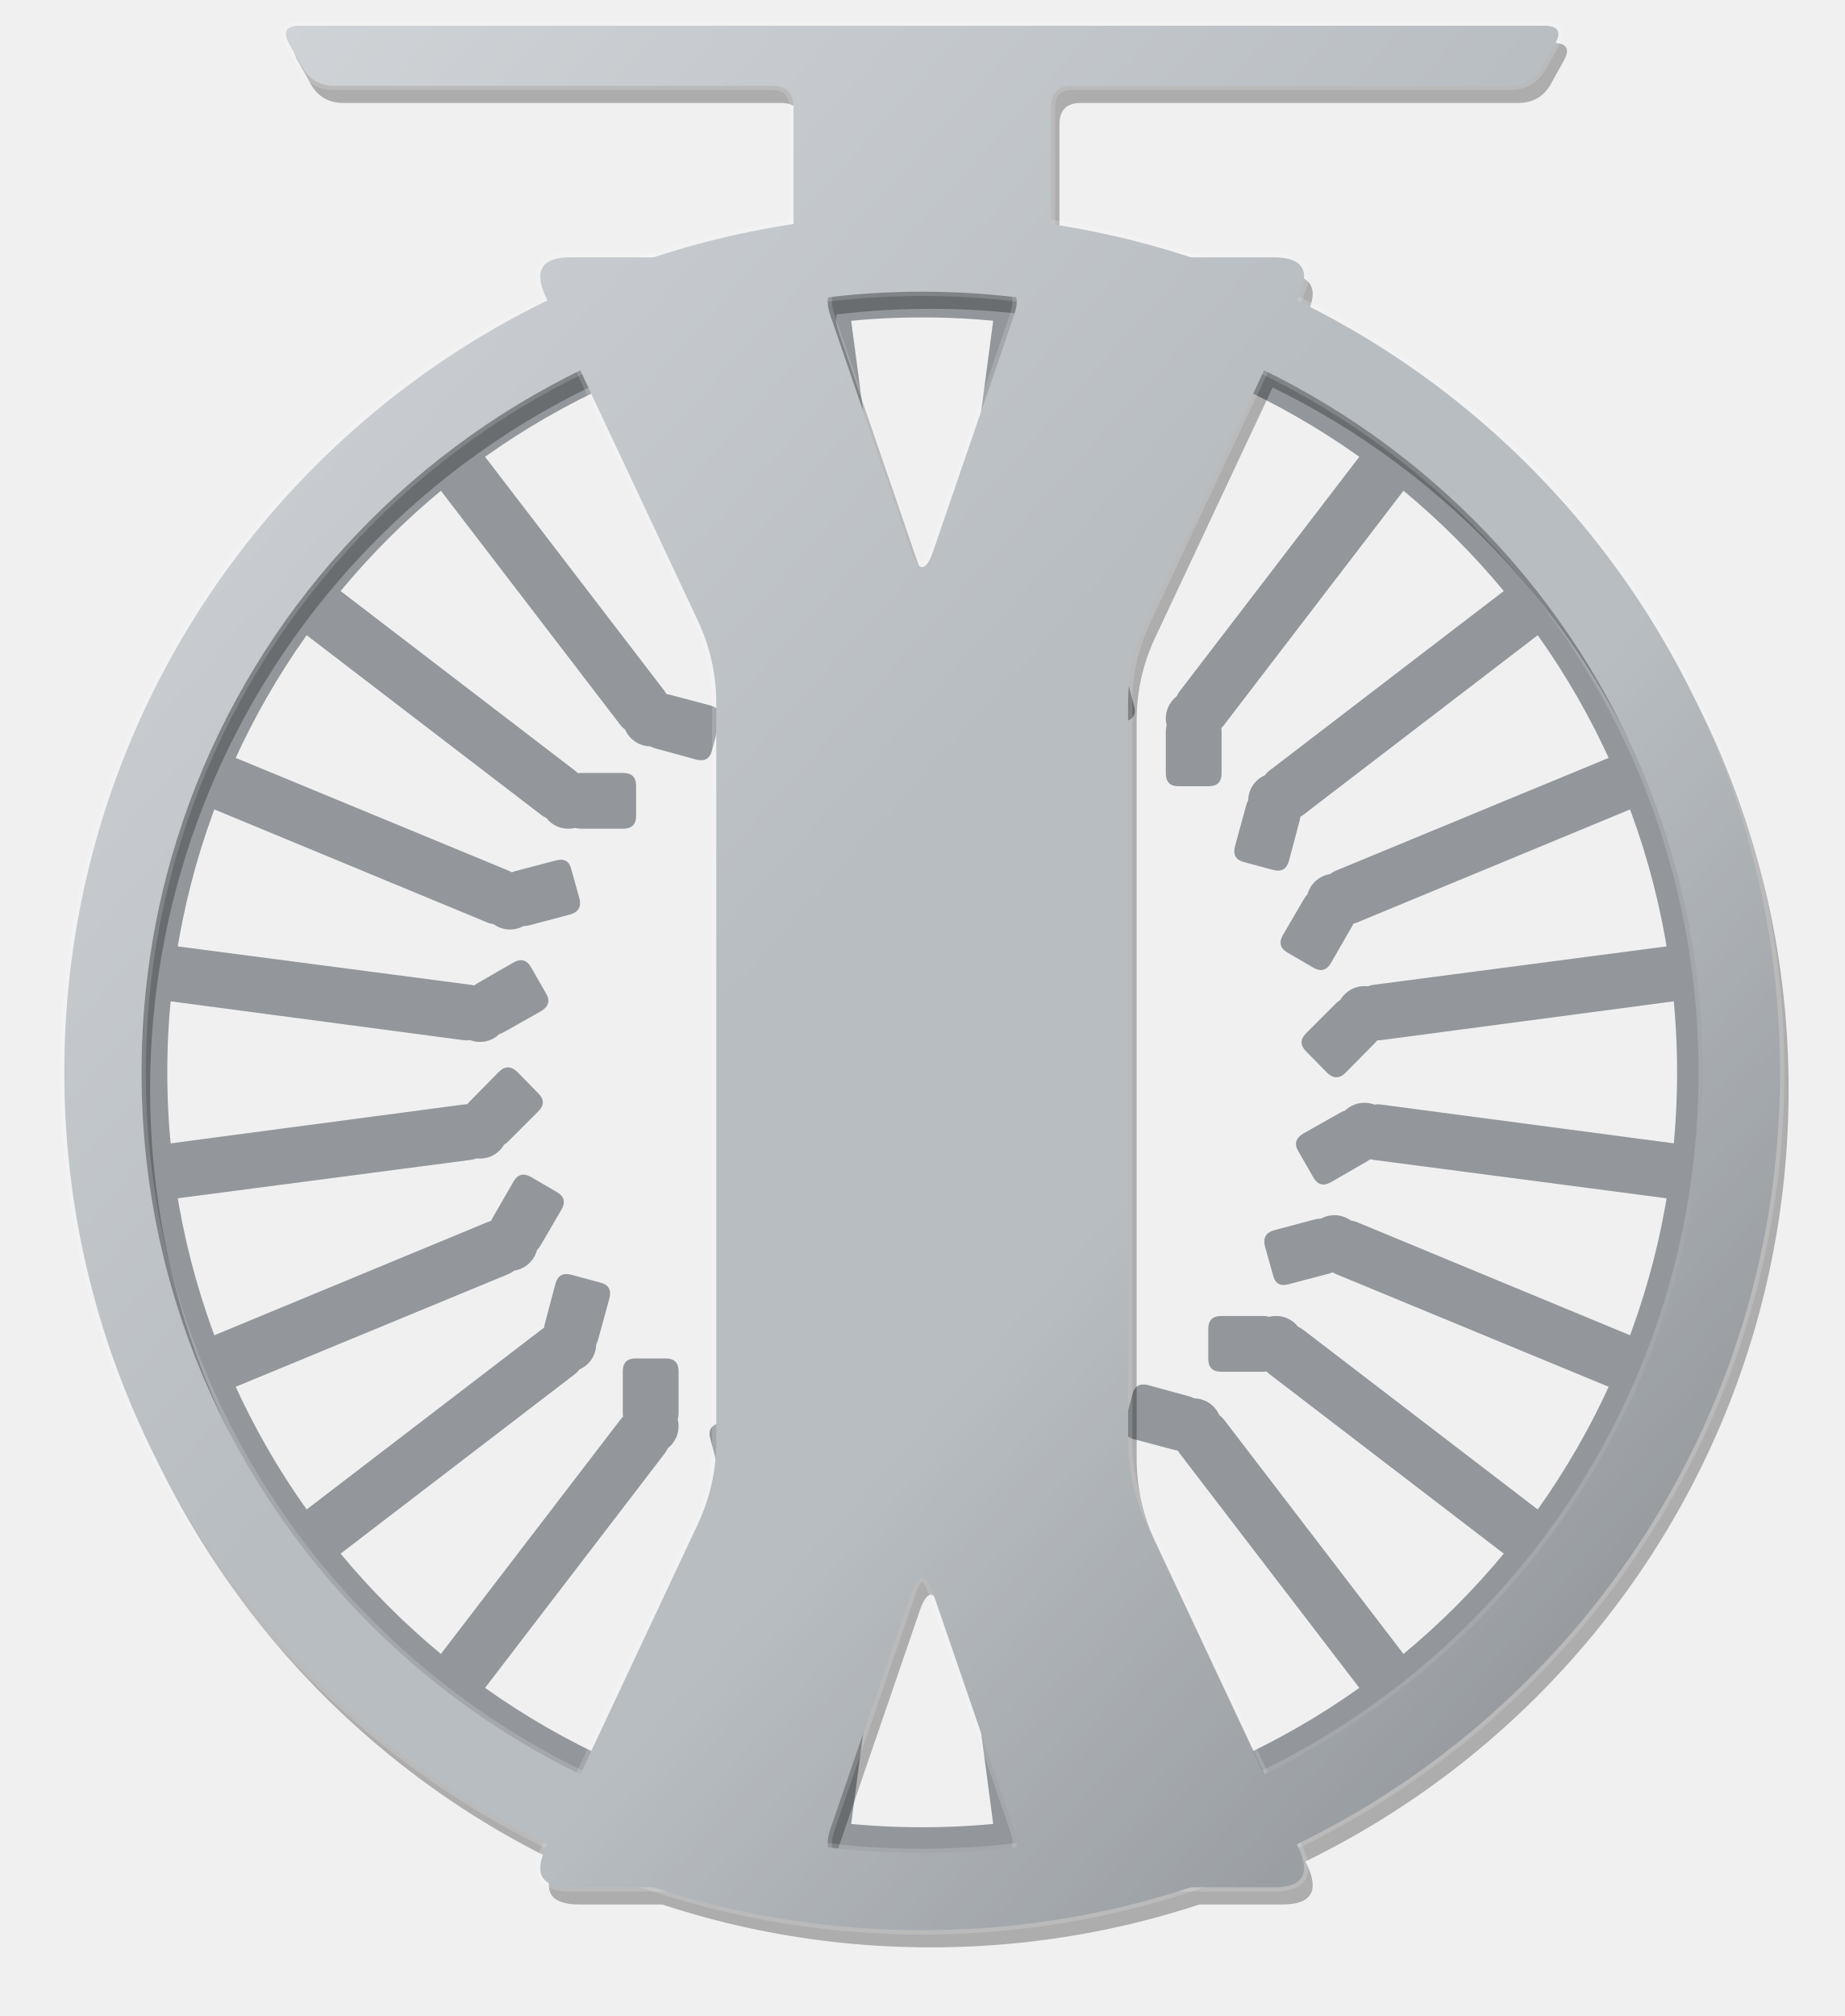
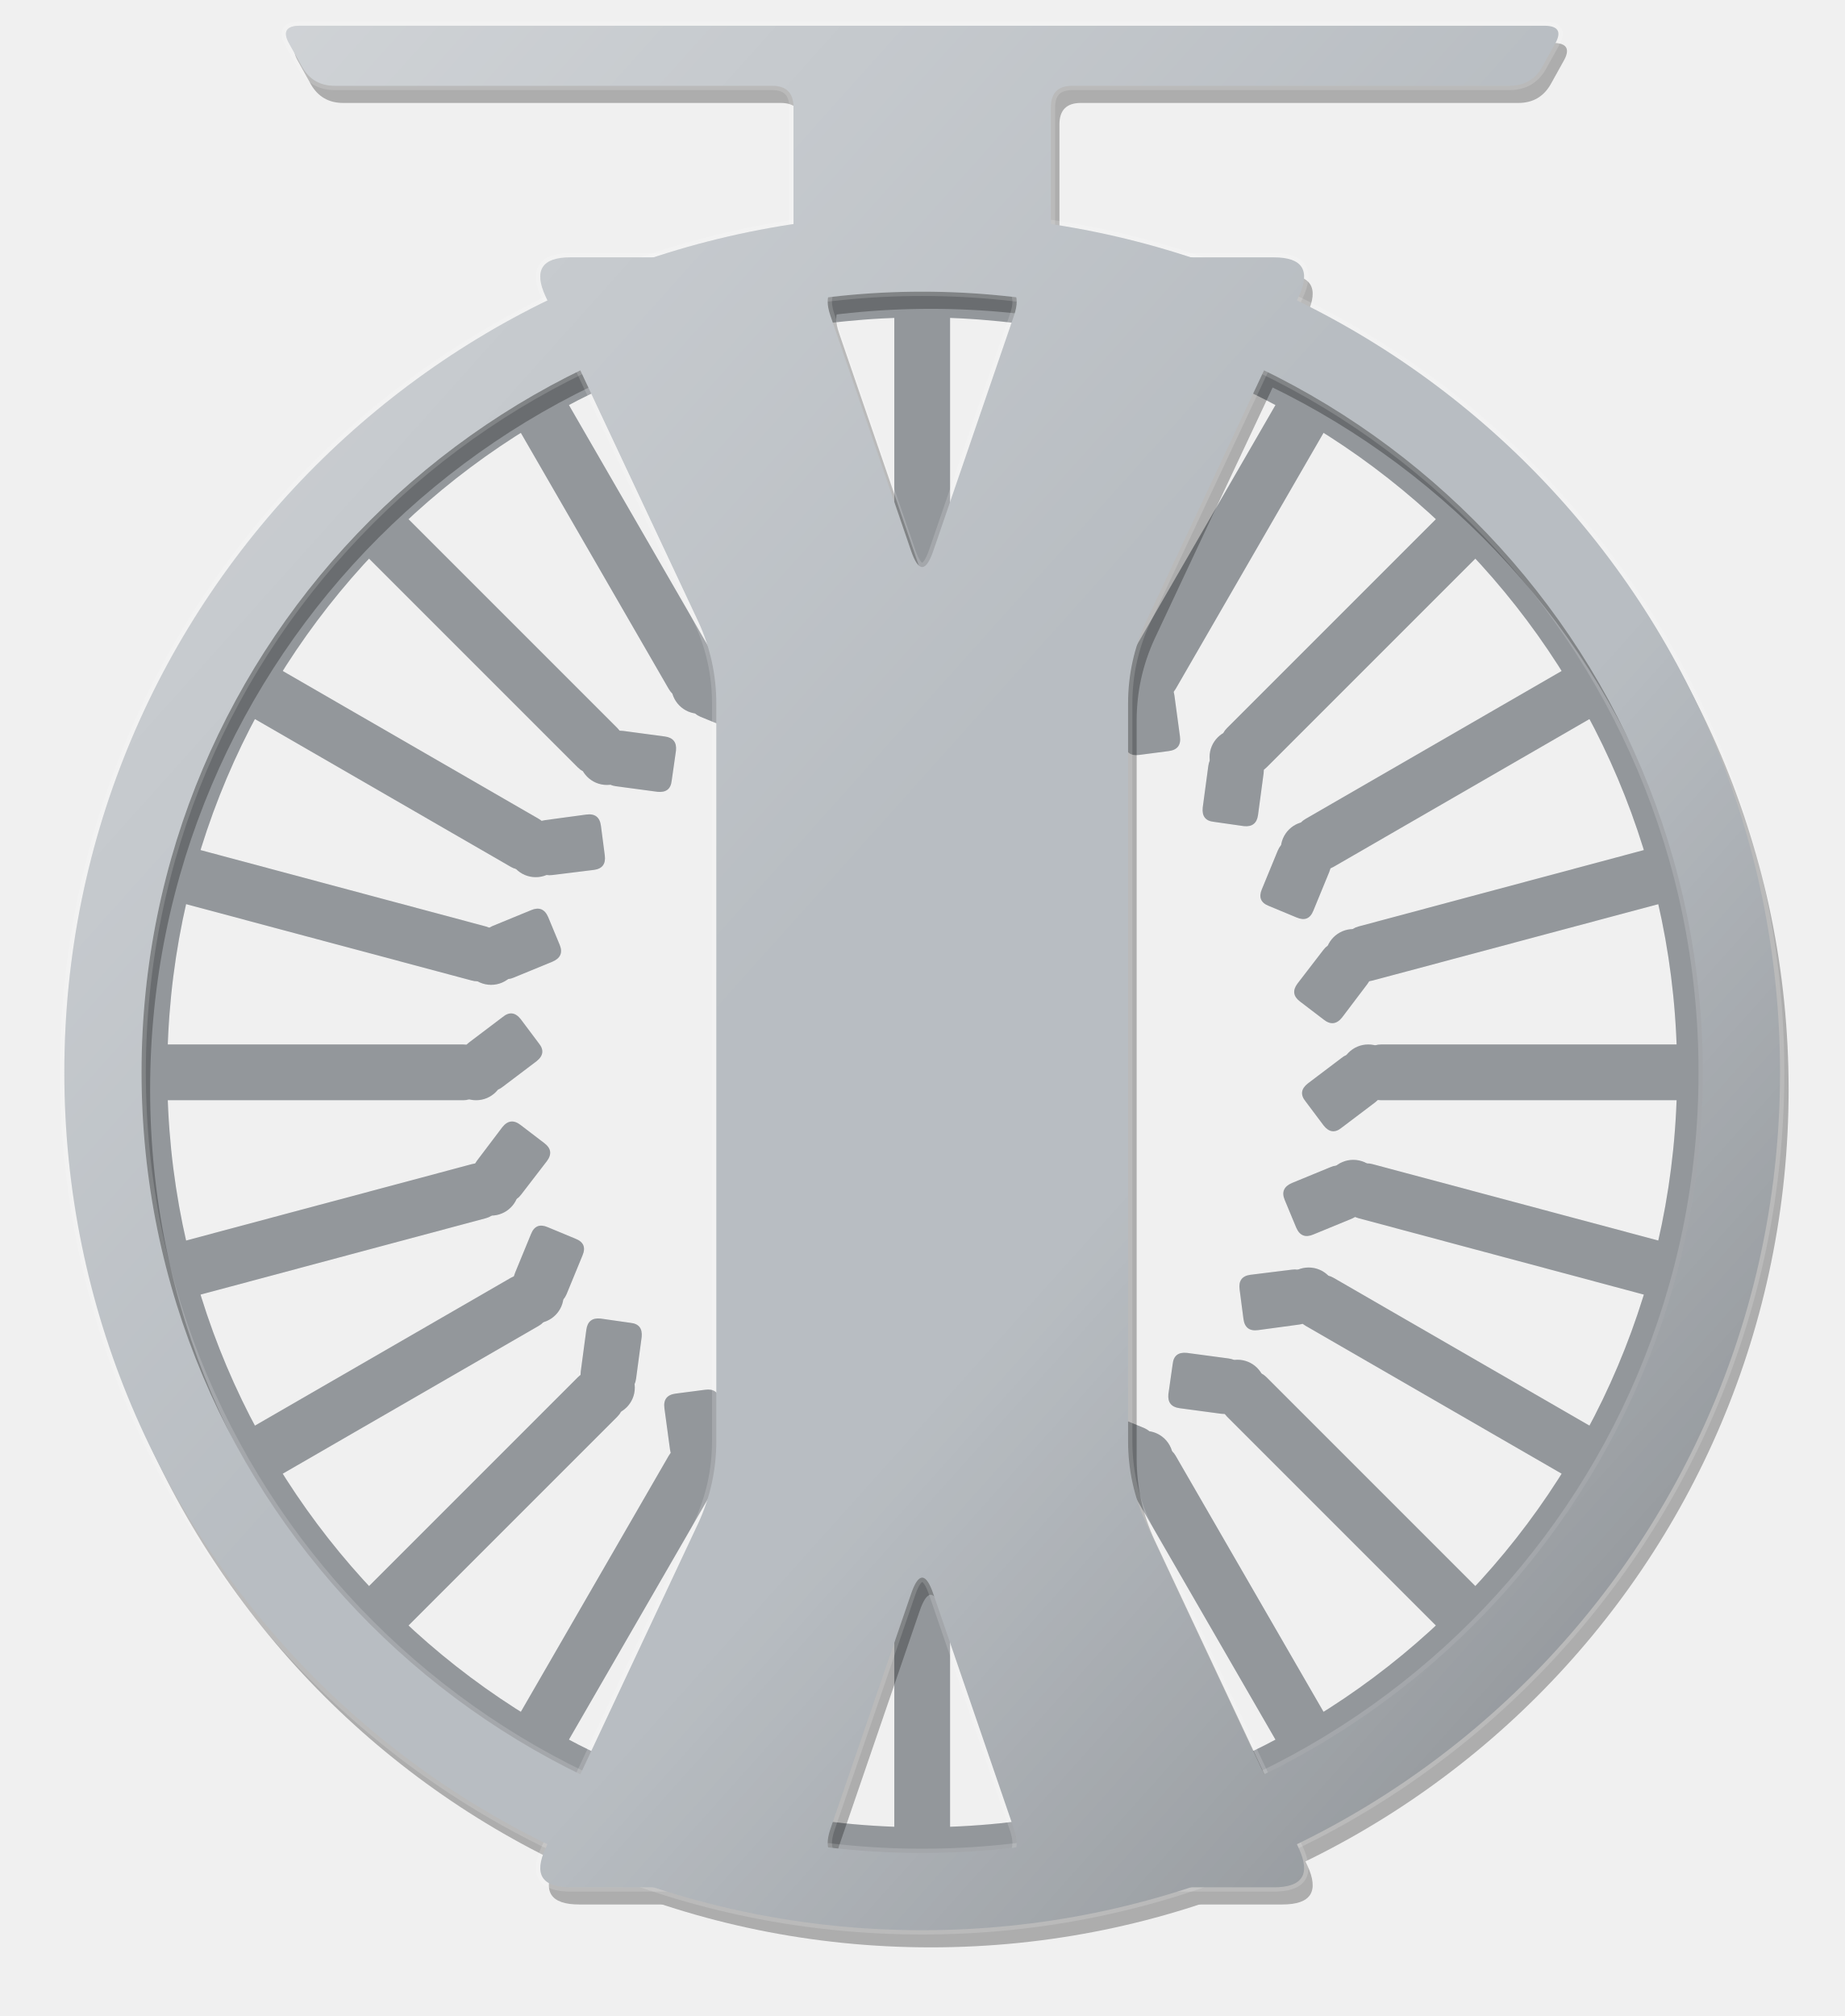
<svg xmlns="http://www.w3.org/2000/svg" viewBox="-215 -250 430 470" color="#b8bdc2">
  <defs>
    <linearGradient id="sheen" x1="0" y1="0" x2="1" y2="1">
      <stop offset="0" stop-color="#fff" stop-opacity=".4" />
      <stop offset=".45" stop-color="#fff" stop-opacity="0" />
      <stop offset=".6" stop-color="#000" stop-opacity="0" />
      <stop offset="1" stop-color="#000" stop-opacity=".3" />
    </linearGradient>
    <g id="back" fill-rule="evenodd">
      <path d="M-186 0a186 186 0 1 0 372 0a186 186 0 1 0 -372 0ZM-176 0a176 176 0 1 0 352 0a176 176 0 1 0 -352 0Z" />
-       <path d="M20 -178.9Q17.1 -179.3 16.7 -176.3L7.5 -106.9Q7.1 -104 10.1 -103.6L17 -102.7Q20 -102.3 20.4 -105.2L29.5 -174.6Q29.9 -177.6 27 -178Z" />
-       <path d="M10.5 -101.4Q7.9 -99.9 9.5 -97.3L14.3 -88.8Q15.9 -86.2 18.4 -87.7L24.5 -91.2Q27.1 -92.7 25.6 -95.3L20.7 -103.8Q19.2 -106.4 16.6 -104.9Z" />
-       <path d="M7.1 -103.1a6.5 6.5 0 1 0 13 0a6.5 6.5 0 1 0 -13 0Z" />
-       <path d="M65.6 -167.6Q62.9 -168.8 61.7 -166L34.9 -101.3Q33.8 -98.6 36.6 -97.4L43 -94.7Q45.8 -93.6 47 -96.4L73.7 -161Q74.9 -163.8 72.1 -165Z" />
-       <path d="M36.4 -95.2Q33.5 -94.4 34.3 -91.5L36.8 -82.1Q37.6 -79.2 40.5 -79.9L47.3 -81.8Q50.2 -82.5 49.4 -85.4L46.9 -94.9Q46.1 -97.8 43.2 -97Z" />
-       <path d="M33.3 -96.1a6.5 6.5 0 1 0 13 0a6.5 6.5 0 1 0 -13 0Z" />
-       <path d="M106.8 -144.9Q104.4 -146.8 102.6 -144.4L60 -88.8Q58.2 -86.5 60.5 -84.6L66.1 -80.4Q68.5 -78.6 70.3 -80.9L112.9 -136.5Q114.7 -138.8 112.4 -140.7Z" />
-       <path d="M59.8 -82.5Q56.8 -82.5 56.8 -79.5L56.8 -69.7Q56.8 -66.7 59.8 -66.7L66.8 -66.7Q69.8 -66.7 69.8 -69.7L69.8 -79.5Q69.8 -82.5 66.8 -82.5Z" />
-       <path d="M56.8 -82.5a6.5 6.5 0 1 0 13 0a6.5 6.5 0 1 0 -13 0Z" />
-       <path d="M140.7 -112.4Q138.8 -114.7 136.5 -112.9L80.9 -70.3Q78.6 -68.5 80.4 -66.1L84.6 -60.5Q86.5 -58.2 88.8 -60L144.4 -102.6Q146.8 -104.4 144.9 -106.8Z" />
-       <path d="M79.1 -64.2Q76.2 -65 75.5 -62.1L72.9 -52.6Q72.2 -49.7 75.1 -49L81.8 -47.2Q84.7 -46.4 85.5 -49.3L88 -58.7Q88.8 -61.6 85.9 -62.4Z" />
-       <path d="M76 -63.3a6.5 6.5 0 1 0 13 0a6.5 6.5 0 1 0 -13 0Z" />
-       <path d="M165 -72.1Q163.8 -74.9 161 -73.7L96.4 -47Q93.6 -45.8 94.7 -43L97.4 -36.6Q98.6 -33.8 101.3 -34.9L166 -61.7Q168.8 -62.9 167.6 -65.6Z" />
-       <path d="M93.1 -41.5Q90.5 -43 89 -40.4L84.1 -32Q82.6 -29.4 85.2 -27.9L91.2 -24.4Q93.8 -22.9 95.3 -25.5L100.2 -34Q101.7 -36.6 99.1 -38.1Z" />
-       <path d="M89.6 -39.8a6.5 6.5 0 1 0 13 0a6.5 6.5 0 1 0 -13 0Z" />
-       <path d="M178 -27Q177.6 -29.9 174.6 -29.5L105.2 -20.4Q102.3 -20 102.7 -17L103.6 -10.1Q104 -7.1 106.9 -7.5L176.3 -16.7Q179.3 -17.1 178.9 -20Z" />
-       <path d="M100.6 -16Q98.5 -18.2 96.4 -16L89.5 -9.1Q87.4 -7 89.5 -4.9L94.4 0.1Q96.6 2.2 98.7 0.1L105.6 -6.9Q107.7 -9 105.6 -11.1Z" />
-       <path d="M96.6 -13.6a6.5 6.5 0 1 0 13 0a6.5 6.5 0 1 0 -13 0Z" />
-       <path d="M178.9 20Q179.3 17.1 176.3 16.7L106.9 7.5Q104 7.1 103.6 10.1L102.7 17Q102.3 20 105.2 20.4L174.6 29.5Q177.6 29.9 178 27Z" />
-       <path d="M101.4 10.5Q99.9 7.9 97.3 9.5L88.8 14.3Q86.2 15.9 87.7 18.4L91.2 24.5Q92.7 27.1 95.3 25.6L103.8 20.7Q106.4 19.2 104.9 16.6Z" />
-       <path d="M96.6 13.6a6.5 6.5 0 1 0 13 0a6.5 6.5 0 1 0 -13 0Z" />
-       <path d="M167.6 65.6Q168.8 62.9 166 61.7L101.3 34.9Q98.6 33.8 97.4 36.6L94.7 43Q93.6 45.8 96.4 47L161 73.7Q163.8 74.9 165 72.1Z" />
-       <path d="M95.2 36.4Q94.4 33.5 91.5 34.3L82.1 36.8Q79.2 37.6 79.9 40.5L81.8 47.3Q82.5 50.2 85.4 49.4L94.9 46.9Q97.8 46.1 97 43.2Z" />
-       <path d="M89.6 39.8a6.5 6.5 0 1 0 13 0a6.5 6.5 0 1 0 -13 0Z" />
-       <path d="M144.9 106.8Q146.8 104.4 144.4 102.6L88.8 60Q86.5 58.2 84.6 60.5L80.4 66.1Q78.6 68.5 80.9 70.3L136.5 112.9Q138.8 114.7 140.7 112.4Z" />
-       <path d="M82.5 59.8Q82.5 56.8 79.5 56.8L69.7 56.8Q66.7 56.8 66.7 59.8L66.7 66.8Q66.7 69.8 69.7 69.8L79.5 69.8Q82.5 69.8 82.5 66.8Z" />
-       <path d="M76 63.3a6.5 6.5 0 1 0 13 0a6.5 6.5 0 1 0 -13 0Z" />
-       <path d="M112.4 140.7Q114.7 138.8 112.9 136.5L70.3 80.9Q68.5 78.6 66.1 80.4L60.5 84.6Q58.2 86.5 60 88.8L102.6 144.4Q104.4 146.8 106.8 144.9Z" />
-       <path d="M64.2 79.1Q65 76.2 62.1 75.5L52.6 72.9Q49.7 72.2 49 75.1L47.2 81.8Q46.4 84.7 49.3 85.5L58.7 88Q61.6 88.8 62.4 85.9Z" />
-       <path d="M56.8 82.5a6.5 6.5 0 1 0 13 0a6.5 6.5 0 1 0 -13 0Z" />
-       <path d="M72.1 165Q74.9 163.8 73.7 161L47 96.4Q45.8 93.6 43 94.7L36.6 97.4Q33.8 98.6 34.9 101.3L61.7 166Q62.9 168.8 65.6 167.6Z" />
-       <path d="M41.5 93.1Q43 90.5 40.4 89L32 84.1Q29.4 82.6 27.9 85.2L24.4 91.2Q22.9 93.8 25.5 95.3L34 100.2Q36.6 101.7 38.1 99.1Z" />
-       <path d="M33.3 96.1a6.5 6.5 0 1 0 13 0a6.5 6.5 0 1 0 -13 0Z" />
-       <path d="M27 178Q29.9 177.6 29.5 174.6L20.4 105.2Q20 102.3 17 102.7L10.1 103.6Q7.1 104 7.5 106.9L16.7 176.3Q17.1 179.3 20 178.9Z" />
-       <path d="M16 100.6Q18.2 98.5 16 96.4L9.1 89.5Q7 87.4 4.9 89.5L-0.1 94.4Q-2.2 96.6 -0.1 98.7L6.9 105.6Q9 107.7 11.1 105.6Z" />
-       <path d="M7.1 103.1a6.5 6.5 0 1 0 13 0a6.5 6.5 0 1 0 -13 0Z" />
-       <path d="M-20 178.9Q-17.1 179.3 -16.7 176.3L-7.5 106.9Q-7.1 104 -10.1 103.6L-17 102.7Q-20 102.3 -20.4 105.2L-29.5 174.6Q-29.9 177.6 -27 178Z" />
-       <path d="M-10.5 101.4Q-7.9 99.9 -9.5 97.3L-14.3 88.8Q-15.9 86.2 -18.4 87.7L-24.5 91.2Q-27.1 92.7 -25.6 95.3L-20.7 103.8Q-19.2 106.4 -16.6 104.9Z" />
-       <path d="M-20.1 103.1a6.5 6.5 0 1 0 13 0a6.5 6.5 0 1 0 -13 0Z" />
-       <path d="M-65.6 167.6Q-62.9 168.8 -61.7 166L-34.9 101.3Q-33.8 98.6 -36.6 97.4L-43 94.7Q-45.8 93.6 -47 96.4L-73.7 161Q-74.9 163.8 -72.1 165Z" />
-       <path d="M-36.4 95.2Q-33.5 94.4 -34.3 91.5L-36.8 82.1Q-37.6 79.2 -40.5 79.9L-47.3 81.8Q-50.2 82.5 -49.4 85.4L-46.9 94.9Q-46.1 97.8 -43.2 97Z" />
-       <path d="M-46.3 96.1a6.5 6.5 0 1 0 13 0a6.5 6.5 0 1 0 -13 0Z" />
-       <path d="M-106.8 144.9Q-104.4 146.8 -102.6 144.4L-60 88.8Q-58.2 86.5 -60.5 84.6L-66.1 80.4Q-68.5 78.6 -70.3 80.9L-112.9 136.5Q-114.7 138.8 -112.4 140.7Z" />
-       <path d="M-59.8 82.5Q-56.8 82.5 -56.8 79.5L-56.8 69.7Q-56.8 66.7 -59.8 66.7L-66.8 66.7Q-69.8 66.7 -69.8 69.7L-69.8 79.5Q-69.8 82.5 -66.8 82.5Z" />
-       <path d="M-69.8 82.5a6.5 6.5 0 1 0 13 0a6.5 6.5 0 1 0 -13 0Z" />
-       <path d="M-140.7 112.4Q-138.8 114.7 -136.5 112.9L-80.9 70.3Q-78.6 68.5 -80.4 66.1L-84.6 60.5Q-86.5 58.2 -88.8 60L-144.4 102.6Q-146.8 104.4 -144.9 106.8Z" />
-       <path d="M-79.1 64.2Q-76.2 65 -75.5 62.1L-72.9 52.6Q-72.2 49.7 -75.1 49L-81.8 47.2Q-84.7 46.4 -85.5 49.3L-88 58.7Q-88.8 61.6 -85.9 62.4Z" />
-       <path d="M-89 63.3a6.5 6.5 0 1 0 13 0a6.5 6.5 0 1 0 -13 0Z" />
-       <path d="M-165 72.1Q-163.8 74.9 -161 73.7L-96.4 47Q-93.6 45.8 -94.7 43L-97.4 36.6Q-98.6 33.8 -101.3 34.9L-166 61.7Q-168.8 62.9 -167.6 65.6Z" />
-       <path d="M-93.1 41.5Q-90.5 43 -89 40.4L-84.1 32Q-82.6 29.4 -85.2 27.9L-91.2 24.4Q-93.8 22.9 -95.3 25.5L-100.2 34Q-101.7 36.6 -99.1 38.1Z" />
-       <path d="M-102.6 39.8a6.5 6.5 0 1 0 13 0a6.5 6.5 0 1 0 -13 0Z" />
-       <path d="M-178 27Q-177.6 29.9 -174.6 29.5L-105.2 20.4Q-102.3 20 -102.7 17L-103.6 10.1Q-104 7.1 -106.9 7.5L-176.3 16.7Q-179.3 17.1 -178.9 20Z" />
-       <path d="M-100.6 16Q-98.5 18.2 -96.4 16L-89.5 9.1Q-87.4 7 -89.5 4.9L-94.4 -0.1Q-96.6 -2.2 -98.7 -0.1L-105.6 6.9Q-107.7 9 -105.6 11.1Z" />
-       <path d="M-109.6 13.6a6.5 6.5 0 1 0 13 0a6.5 6.5 0 1 0 -13 0Z" />
-       <path d="M-178.9 -20Q-179.3 -17.1 -176.3 -16.7L-106.9 -7.5Q-104 -7.1 -103.6 -10.1L-102.7 -17Q-102.3 -20 -105.2 -20.4L-174.6 -29.5Q-177.6 -29.9 -178 -27Z" />
-       <path d="M-101.4 -10.5Q-99.9 -7.9 -97.3 -9.5L-88.8 -14.3Q-86.2 -15.9 -87.7 -18.4L-91.2 -24.5Q-92.7 -27.1 -95.3 -25.6L-103.8 -20.7Q-106.4 -19.2 -104.9 -16.6Z" />
-       <path d="M-109.6 -13.6a6.5 6.5 0 1 0 13 0a6.5 6.5 0 1 0 -13 0Z" />
-       <path d="M-167.6 -65.6Q-168.8 -62.9 -166 -61.7L-101.3 -34.9Q-98.6 -33.8 -97.4 -36.6L-94.7 -43Q-93.6 -45.8 -96.4 -47L-161 -73.7Q-163.8 -74.9 -165 -72.1Z" />
-       <path d="M-95.2 -36.4Q-94.4 -33.5 -91.5 -34.3L-82.1 -36.8Q-79.2 -37.6 -79.9 -40.5L-81.8 -47.3Q-82.5 -50.2 -85.4 -49.4L-94.9 -46.9Q-97.8 -46.1 -97 -43.2Z" />
-       <path d="M-102.6 -39.8a6.5 6.5 0 1 0 13 0a6.5 6.5 0 1 0 -13 0Z" />
-       <path d="M-144.9 -106.8Q-146.8 -104.4 -144.4 -102.6L-88.8 -60Q-86.5 -58.2 -84.6 -60.5L-80.4 -66.1Q-78.6 -68.5 -80.9 -70.3L-136.5 -112.9Q-138.8 -114.7 -140.7 -112.4Z" />
-       <path d="M-82.5 -59.8Q-82.5 -56.8 -79.5 -56.8L-69.7 -56.8Q-66.7 -56.8 -66.7 -59.8L-66.7 -66.8Q-66.7 -69.8 -69.7 -69.8L-79.5 -69.8Q-82.5 -69.8 -82.5 -66.8Z" />
-       <path d="M-89 -63.3a6.5 6.5 0 1 0 13 0a6.5 6.5 0 1 0 -13 0Z" />
-       <path d="M-112.4 -140.7Q-114.7 -138.8 -112.9 -136.5L-70.3 -80.9Q-68.5 -78.6 -66.1 -80.4L-60.5 -84.6Q-58.2 -86.5 -60 -88.8L-102.6 -144.4Q-104.4 -146.8 -106.8 -144.9Z" />
-       <path d="M-64.2 -79.1Q-65 -76.2 -62.1 -75.5L-52.6 -72.9Q-49.7 -72.2 -49 -75.1L-47.2 -81.8Q-46.4 -84.7 -49.3 -85.5L-58.7 -88Q-61.6 -88.8 -62.4 -85.9Z" />
-       <path d="M-69.8 -82.5a6.5 6.5 0 1 0 13 0a6.5 6.5 0 1 0 -13 0Z" />
-       <path d="M-72.1 -165Q-74.9 -163.8 -73.7 -161L-47 -96.4Q-45.8 -93.6 -43 -94.7L-36.6 -97.4Q-33.8 -98.6 -34.9 -101.3L-61.7 -166Q-62.9 -168.8 -65.6 -167.6Z" />
-       <path d="M-41.5 -93.1Q-43 -90.5 -40.4 -89L-32 -84.1Q-29.4 -82.6 -27.9 -85.2L-24.4 -91.2Q-22.9 -93.8 -25.5 -95.3L-34 -100.2Q-36.6 -101.7 -38.1 -99.1Z" />
-       <path d="M-46.3 -96.1a6.5 6.5 0 1 0 13 0a6.5 6.5 0 1 0 -13 0Z" />
-       <path d="M-27 -178Q-29.9 -177.6 -29.5 -174.6L-20.4 -105.2Q-20 -102.3 -17 -102.7L-10.1 -103.6Q-7.1 -104 -7.5 -106.9L-16.7 -176.3Q-17.1 -179.3 -20 -178.9Z" />
-       <path d="M-16 -100.6Q-18.2 -98.5 -16 -96.4L-9.1 -89.5Q-7 -87.4 -4.9 -89.5L0.1 -94.4Q2.2 -96.6 0.1 -98.7L-6.9 -105.6Q-9 -107.7 -11.1 -105.6Z" />
-       <path d="M-20.1 -103.1a6.5 6.5 0 1 0 13 0a6.5 6.5 0 1 0 -13 0Z" />
+       <path d="M180 -3.5Q180 -6.5 177 -6.5L107 -6.5Q104 -6.5 104 -3.5L104 3.5Q104 6.5 107 6.5L177 6.5Q180 6.5 180 3.5Z" />
+       <path d="M101.9 -2.8Q100 -5.2 97.7 -3.3L89.9 2.6Q87.5 4.5 89.4 6.8L93.6 12.4Q95.5 14.8 97.8 12.9L105.6 7Q108 5.2 106.1 2.8Z" />
+       <path d="M97.5 0a6.5 6.5 0 1 0 13 0a6.5 6.5 0 1 0 -13 0Z" />
+       <path d="M174.8 43.2Q175.5 40.3 172.7 39.5L105 21.4Q102.1 20.6 101.4 23.5L99.6 30.3Q98.8 33.2 101.7 34L169.3 52.1Q172.2 52.9 173 50Z" />
+       <path d="M99.1 23.7Q98 20.9 95.2 22.1L86.2 25.8Q83.4 27 84.5 29.7L87.2 36.2Q88.4 39 91.2 37.8L100.2 34.1Q103 32.9 101.8 30.1Z" />
+       <path d="M94 26.9a6.5 6.5 0 1 0 13 0a6.5 6.5 0 1 0 -13 0Z" />
+       <path d="M157.6 87Q159.1 84.4 156.5 82.9L95.9 47.9Q93.3 46.4 91.8 49L88.3 55Q86.8 57.6 89.4 59.1L150 94.1Q152.6 95.6 154.1 93Z" />
+       <path d="M89.6 48.5Q89.2 45.6 86.2 46L76.5 47.2Q73.6 47.6 74 50.6L74.9 57.5Q75.3 60.5 78.3 60.1L87.9 58.8Q90.9 58.4 90.5 55.5Z" />
+       <path d="M83.6 52a6.5 6.5 0 1 0 13 0a6.5 6.5 0 1 0 -13 0Z" />
+       <path d="M129.8 124.8Q131.9 122.7 129.8 120.6L80.3 71.1Q78.1 68.9 76 71.1L71.1 76Q68.9 78.1 71.1 80.3L120.6 129.8Q122.7 131.9 124.8 129.8Z" />
+       <path d="M74 70.1Q74.4 67.1 71.4 66.7L61.7 65.4Q58.7 65.1 58.4 68L57.4 75Q57.1 77.9 60 78.3L69.7 79.6Q72.7 80 73.1 77Z" />
+       <path d="M67 73.5a6.5 6.5 0 1 0 13 0a6.5 6.5 0 1 0 -13 0Z" />
+       <path d="M93 154.1Q95.6 152.6 94.1 150L59.1 89.4Q57.6 86.8 55 88.3L49 91.8Q46.4 93.3 47.9 95.9L82.9 156.5Q84.4 159.1 87 157.6Z" />
+       <path d="M53.3 86.8Q54.5 84.1 51.7 82.9L42.7 79.2Q39.9 78 38.8 80.8L36.1 87.3Q34.9 90.1 37.7 91.2L46.7 94.9Q49.5 96.1 50.7 93.3Z" />
+       <path d="M45.5 90.1a6.5 6.5 0 1 0 13 0a6.5 6.5 0 1 0 -13 0Z" />
+       <path d="M50 173Q52.9 172.2 52.1 169.3L34 101.7Q33.2 98.8 30.3 99.6L23.5 101.4Q20.6 102.1 21.4 105L39.5 172.7Q40.3 175.5 43.2 174.8Z" />
+       <path d="M29 97.7Q30.9 95.3 28.5 93.5L20.7 87.5Q18.3 85.7 16.5 88.1L12.3 93.6Q10.4 96 12.8 97.9L20.6 103.8Q23 105.6 24.8 103.2Z" />
+       <path d="M20.4 100.5a6.5 6.5 0 1 0 13 0a6.5 6.5 0 1 0 -13 0Z" />
+       <path d="M3.5 180Q6.5 180 6.5 177L6.5 107Q6.5 104 3.5 104L-3.5 104Q-6.5 104 -6.5 107L-6.5 177Q-6.5 180 -3.5 180Z" />
+       <path d="M2.8 101.9Q5.2 100 3.3 97.7L-2.6 89.9Q-4.5 87.5 -6.8 89.4L-12.4 93.6Q-14.8 95.5 -12.9 97.8L-7 105.6Q-5.2 108 -2.8 106.1Z" />
+       <path d="M-6.5 104a6.5 6.5 0 1 0 13 0a6.5 6.5 0 1 0 -13 0Z" />
+       <path d="M-43.2 174.8Q-40.3 175.5 -39.5 172.7L-21.4 105Q-20.6 102.1 -23.5 101.4L-30.3 99.6Q-33.2 98.8 -34 101.7L-52.1 169.3Q-52.9 172.2 -50 173Z" />
+       <path d="M-23.7 99.1Q-20.9 98 -22.1 95.2L-25.8 86.2Q-27 83.4 -29.7 84.5L-36.2 87.2Q-39 88.4 -37.8 91.2L-34.1 100.2Q-32.9 103 -30.1 101.8Z" />
+       <path d="M-33.4 100.5a6.5 6.5 0 1 0 13 0a6.5 6.5 0 1 0 -13 0Z" />
+       <path d="M-87 157.6Q-84.4 159.1 -82.9 156.5L-47.9 95.9Q-46.4 93.3 -49 91.8L-55 88.3Q-57.6 86.8 -59.1 89.4L-94.1 150Q-95.6 152.6 -93 154.1Z" />
+       <path d="M-48.5 89.6Q-45.6 89.2 -46 86.2L-47.2 76.5Q-47.6 73.6 -50.6 74L-57.5 74.9Q-60.5 75.3 -60.1 78.3L-58.8 87.9Q-58.4 90.9 -55.5 90.5Z" />
+       <path d="M-58.5 90.1a6.5 6.5 0 1 0 13 0a6.5 6.5 0 1 0 -13 0Z" />
+       <path d="M-124.8 129.8Q-122.7 131.9 -120.6 129.8L-71.1 80.3Q-68.9 78.1 -71.1 76L-76 71.1Q-78.1 68.9 -80.3 71.1L-129.8 120.6Q-131.9 122.7 -129.8 124.8Z" />
+       <path d="M-70.1 74Q-67.1 74.4 -66.7 71.4L-65.4 61.7Q-65.1 58.7 -68 58.4L-75 57.4Q-77.9 57.1 -78.3 60L-79.6 69.7Q-80 72.7 -77 73.1Z" />
+       <path d="M-80 73.5a6.5 6.5 0 1 0 13 0a6.5 6.5 0 1 0 -13 0Z" />
+       <path d="M-154.1 93Q-152.6 95.6 -150 94.1L-89.4 59.1Q-86.8 57.6 -88.3 55L-91.8 49Q-93.3 46.4 -95.9 47.9L-156.5 82.9Q-159.1 84.4 -157.6 87Z" />
+       <path d="M-86.8 53.3Q-84.1 54.5 -82.9 51.7L-79.2 42.7Q-78 39.9 -80.8 38.8L-87.3 36.1Q-90.1 34.9 -91.2 37.7L-94.9 46.7Q-96.1 49.5 -93.3 50.7Z" />
+       <path d="M-96.6 52a6.5 6.5 0 1 0 13 0a6.5 6.5 0 1 0 -13 0Z" />
+       <path d="M-173 50Q-172.2 52.9 -169.3 52.1L-101.7 34Q-98.8 33.2 -99.6 30.3L-101.4 23.5Q-102.1 20.6 -105 21.4L-172.7 39.5Q-175.5 40.3 -174.8 43.2Z" />
+       <path d="M-97.7 29Q-95.3 30.9 -93.5 28.5L-87.5 20.7Q-85.7 18.3 -88.1 16.5L-93.6 12.3Q-96 10.4 -97.9 12.8L-103.8 20.6Q-105.6 23 -103.2 24.8Z" />
+       <path d="M-107 26.9a6.5 6.5 0 1 0 13 0a6.5 6.5 0 1 0 -13 0Z" />
+       <path d="M-180 3.5Q-180 6.5 -177 6.5L-107 6.5Q-104 6.5 -104 3.5L-104 -3.5Q-104 -6.5 -107 -6.5L-177 -6.5Q-180 -6.5 -180 -3.5Z" />
+       <path d="M-101.9 2.8Q-100 5.2 -97.7 3.3L-89.9 -2.6Q-87.5 -4.5 -89.4 -6.8L-93.6 -12.4Q-95.5 -14.8 -97.8 -12.9L-105.6 -7Q-108 -5.2 -106.1 -2.8Z" />
+       <path d="M-110.5 0a6.5 6.5 0 1 0 13 0a6.5 6.5 0 1 0 -13 0Z" />
+       <path d="M-174.8 -43.2Q-175.5 -40.3 -172.7 -39.5L-105 -21.4Q-102.1 -20.6 -101.4 -23.5L-99.6 -30.3Q-98.8 -33.2 -101.7 -34L-169.3 -52.1Q-172.2 -52.9 -173 -50Z" />
+       <path d="M-99.1 -23.7Q-98 -20.9 -95.2 -22.1L-86.2 -25.8Q-83.4 -27 -84.5 -29.7L-87.2 -36.2Q-88.4 -39 -91.2 -37.8L-100.2 -34.1Q-103 -32.9 -101.8 -30.1Z" />
+       <path d="M-107 -26.9a6.5 6.5 0 1 0 13 0a6.5 6.5 0 1 0 -13 0Z" />
+       <path d="M-157.6 -87Q-159.1 -84.4 -156.5 -82.9L-95.9 -47.9Q-93.3 -46.4 -91.8 -49L-88.3 -55Q-86.8 -57.6 -89.4 -59.1L-150 -94.1Q-152.6 -95.6 -154.1 -93Z" />
+       <path d="M-89.6 -48.5Q-89.2 -45.6 -86.2 -46L-76.5 -47.2Q-73.6 -47.6 -74 -50.6L-74.9 -57.5Q-75.3 -60.5 -78.3 -60.1L-87.9 -58.8Q-90.9 -58.4 -90.5 -55.5Z" />
+       <path d="M-96.6 -52a6.5 6.5 0 1 0 13 0a6.5 6.5 0 1 0 -13 0Z" />
+       <path d="M-129.8 -124.8Q-131.9 -122.7 -129.8 -120.6L-80.3 -71.1Q-78.1 -68.9 -76 -71.1L-71.1 -76Q-68.9 -78.1 -71.1 -80.3L-120.6 -129.8Q-122.7 -131.9 -124.8 -129.8Z" />
+       <path d="M-74 -70.1Q-74.4 -67.1 -71.4 -66.7L-61.7 -65.4Q-58.7 -65.1 -58.4 -68L-57.4 -75Q-57.1 -77.9 -60 -78.3L-69.7 -79.6Q-72.7 -80 -73.1 -77Z" />
+       <path d="M-80 -73.5a6.5 6.5 0 1 0 13 0a6.5 6.5 0 1 0 -13 0Z" />
+       <path d="M-93 -154.1Q-95.6 -152.6 -94.1 -150L-59.1 -89.4Q-57.6 -86.8 -55 -88.3L-49 -91.8Q-46.4 -93.3 -47.9 -95.9L-82.9 -156.5Q-84.4 -159.1 -87 -157.6Z" />
+       <path d="M-53.3 -86.8Q-54.5 -84.1 -51.7 -82.9L-42.7 -79.2Q-39.9 -78 -38.8 -80.8L-36.1 -87.3Q-34.9 -90.1 -37.7 -91.2L-46.7 -94.9Q-49.5 -96.1 -50.7 -93.3Z" />
+       <path d="M-58.5 -90.1a6.5 6.5 0 1 0 13 0a6.5 6.5 0 1 0 -13 0Z" />
+       <path d="M-50 -173Q-52.9 -172.2 -52.1 -169.3L-34 -101.7Q-33.2 -98.8 -30.3 -99.6L-23.5 -101.4Q-20.6 -102.1 -21.4 -105L-39.5 -172.7Q-40.3 -175.5 -43.2 -174.8Z" />
+       <path d="M-29 -97.7Q-30.9 -95.3 -28.5 -93.5L-20.7 -87.5Q-18.3 -85.7 -16.5 -88.1L-12.3 -93.6Q-10.4 -96 -12.8 -97.9L-20.6 -103.8Q-23 -105.6 -24.8 -103.2Z" />
+       <path d="M-33.4 -100.5a6.5 6.5 0 1 0 13 0a6.5 6.5 0 1 0 -13 0Z" />
+       <path d="M-3.5 -180Q-6.5 -180 -6.5 -177L-6.5 -107Q-6.5 -104 -3.5 -104L3.5 -104Q6.5 -104 6.5 -107L6.5 -177Q6.5 -180 3.5 -180Z" />
+       <path d="M-2.8 -101.9Q-5.2 -100 -3.3 -97.7L2.6 -89.9Q4.5 -87.5 6.8 -89.4L12.4 -93.6Q14.8 -95.5 12.9 -97.8L7 -105.6Q5.2 -108 2.8 -106.1Z" />
+       <path d="M-6.5 -104a6.5 6.5 0 1 0 13 0a6.5 6.5 0 1 0 -13 0Z" />
+       <path d="M43.2 -174.8Q40.3 -175.5 39.5 -172.7L21.4 -105Q20.6 -102.1 23.5 -101.4L30.3 -99.6Q33.2 -98.8 34 -101.7L52.1 -169.3Q52.9 -172.2 50 -173Z" />
+       <path d="M23.7 -99.1Q20.9 -98 22.1 -95.2L25.8 -86.2Q27 -83.4 29.7 -84.5L36.2 -87.2Q39 -88.4 37.8 -91.2L34.1 -100.2Q32.9 -103 30.1 -101.8Z" />
+       <path d="M20.4 -100.5a6.5 6.5 0 1 0 13 0a6.5 6.5 0 1 0 -13 0Z" />
+       <path d="M87 -157.6Q84.4 -159.1 82.9 -156.5L47.9 -95.9Q46.4 -93.3 49 -91.8L55 -88.3Q57.6 -86.8 59.1 -89.4L94.1 -150Q95.6 -152.6 93 -154.1Z" />
+       <path d="M48.5 -89.6Q45.6 -89.2 46 -86.2L47.2 -76.5Q47.6 -73.6 50.6 -74L57.5 -74.9Q60.5 -75.3 60.1 -78.3L58.8 -87.9Q58.4 -90.9 55.5 -90.5Z" />
+       <path d="M45.5 -90.1a6.5 6.5 0 1 0 13 0a6.5 6.5 0 1 0 -13 0Z" />
+       <path d="M124.8 -129.8Q122.7 -131.9 120.6 -129.8L71.1 -80.3Q68.9 -78.1 71.1 -76L76 -71.1Q78.1 -68.9 80.3 -71.1L129.8 -120.6Q131.9 -122.7 129.8 -124.8Z" />
+       <path d="M70.1 -74Q67.1 -74.4 66.7 -71.4L65.4 -61.7Q65.1 -58.7 68 -58.4L75 -57.4Q77.9 -57.1 78.3 -60L79.6 -69.7Q80 -72.7 77 -73.1Z" />
+       <path d="M67 -73.5a6.5 6.5 0 1 0 13 0a6.5 6.5 0 1 0 -13 0Z" />
+       <path d="M154.1 -93Q152.6 -95.6 150 -94.1L89.4 -59.1Q86.8 -57.6 88.3 -55L91.8 -49Q93.3 -46.4 95.9 -47.9L156.5 -82.9Q159.1 -84.4 157.6 -87Z" />
+       <path d="M86.8 -53.3Q84.1 -54.5 82.9 -51.7L79.2 -42.7Q78 -39.9 80.8 -38.8L87.3 -36.1Q90.1 -34.9 91.2 -37.7L94.9 -46.7Q96.1 -49.5 93.3 -50.7Z" />
+       <path d="M83.6 -52a6.5 6.5 0 1 0 13 0a6.5 6.5 0 1 0 -13 0Z" />
+       <path d="M173 -50Q172.2 -52.9 169.3 -52.1L101.7 -34Q98.8 -33.2 99.6 -30.3L101.4 -23.5Q102.1 -20.6 105 -21.4L172.7 -39.5Q175.5 -40.3 174.8 -43.2Z" />
+       <path d="M97.7 -29Q95.3 -30.9 93.5 -28.5L87.5 -20.7Q85.7 -18.3 88.1 -16.5L93.6 -12.3Q96 -10.4 97.9 -12.8L103.8 -20.6Q105.6 -23 103.2 -24.8Z" />
+       <path d="M94 -26.9a6.5 6.5 0 1 0 13 0a6.5 6.5 0 1 0 -13 0Z" />
      <path d="M-30 0a30 30 0 1 0 60 0a30 30 0 1 0 -60 0Z" />
    </g>
    <g id="body" fill-rule="evenodd">
      <path d="M-200 0a200 200 0 1 0 400 0a200 200 0 1 0 -400 0ZM-182 0a182 182 0 1 0 364 0a182 182 0 1 0 -364 0Z" />
      <path d="M-147.5 -239.7Q-150 -244 -145 -244L145 -244Q150 -244 147.5 -239.7L144.5 -234.3Q142 -230 137 -230L35 -230Q30 -230 30 -225L30 -191Q30 -186 25 -186L-25 -186Q-30 -186 -30 -191L-30 -225Q-30 -230 -35 -230L-137 -230Q-142 -230 -144.5 -234.3Z" />
      <path d="M-82 -190Q-92 -190 -87.8 -180.9L-52.2 -105.1Q-48 -96 -48 -86L-48 86Q-48 96 -52.2 105.1L-87.8 180.9Q-92 190 -82 190L82 190Q92 190 87.8 180.9L52.2 105.1Q48 96 48 86L48 -86Q48 -96 52.2 -105.1L87.8 -180.9Q92 -190 82 -190ZM-21.4 -176.4Q-24 -184 -16 -184L16 -184Q24 -184 21.4 -176.4L2.6 -121.6Q0 -114 -2.6 -121.6ZM-21.4 176.4Q-24 184 -16 184L16 184Q24 184 21.4 176.4L2.6 121.6Q0 114 -2.6 121.6Z" />
    </g>
    <mask id="body-mask">
      <use href="#body" fill="#fff" />
    </mask>
  </defs>
  <use href="#back" fill="currentColor" />
  <use href="#back" fill="#000" opacity=".2" />
  <use href="#body" fill="#000" opacity=".28" transform="translate(2 4)" />
  <use href="#body" fill="none" stroke="#fff" stroke-opacity=".16" stroke-width="2" />
  <use href="#body" fill="currentColor" />
  <rect x="-215" y="-250" width="430" height="470" fill="url(#sheen)" mask="url(#body-mask)" />
</svg>
